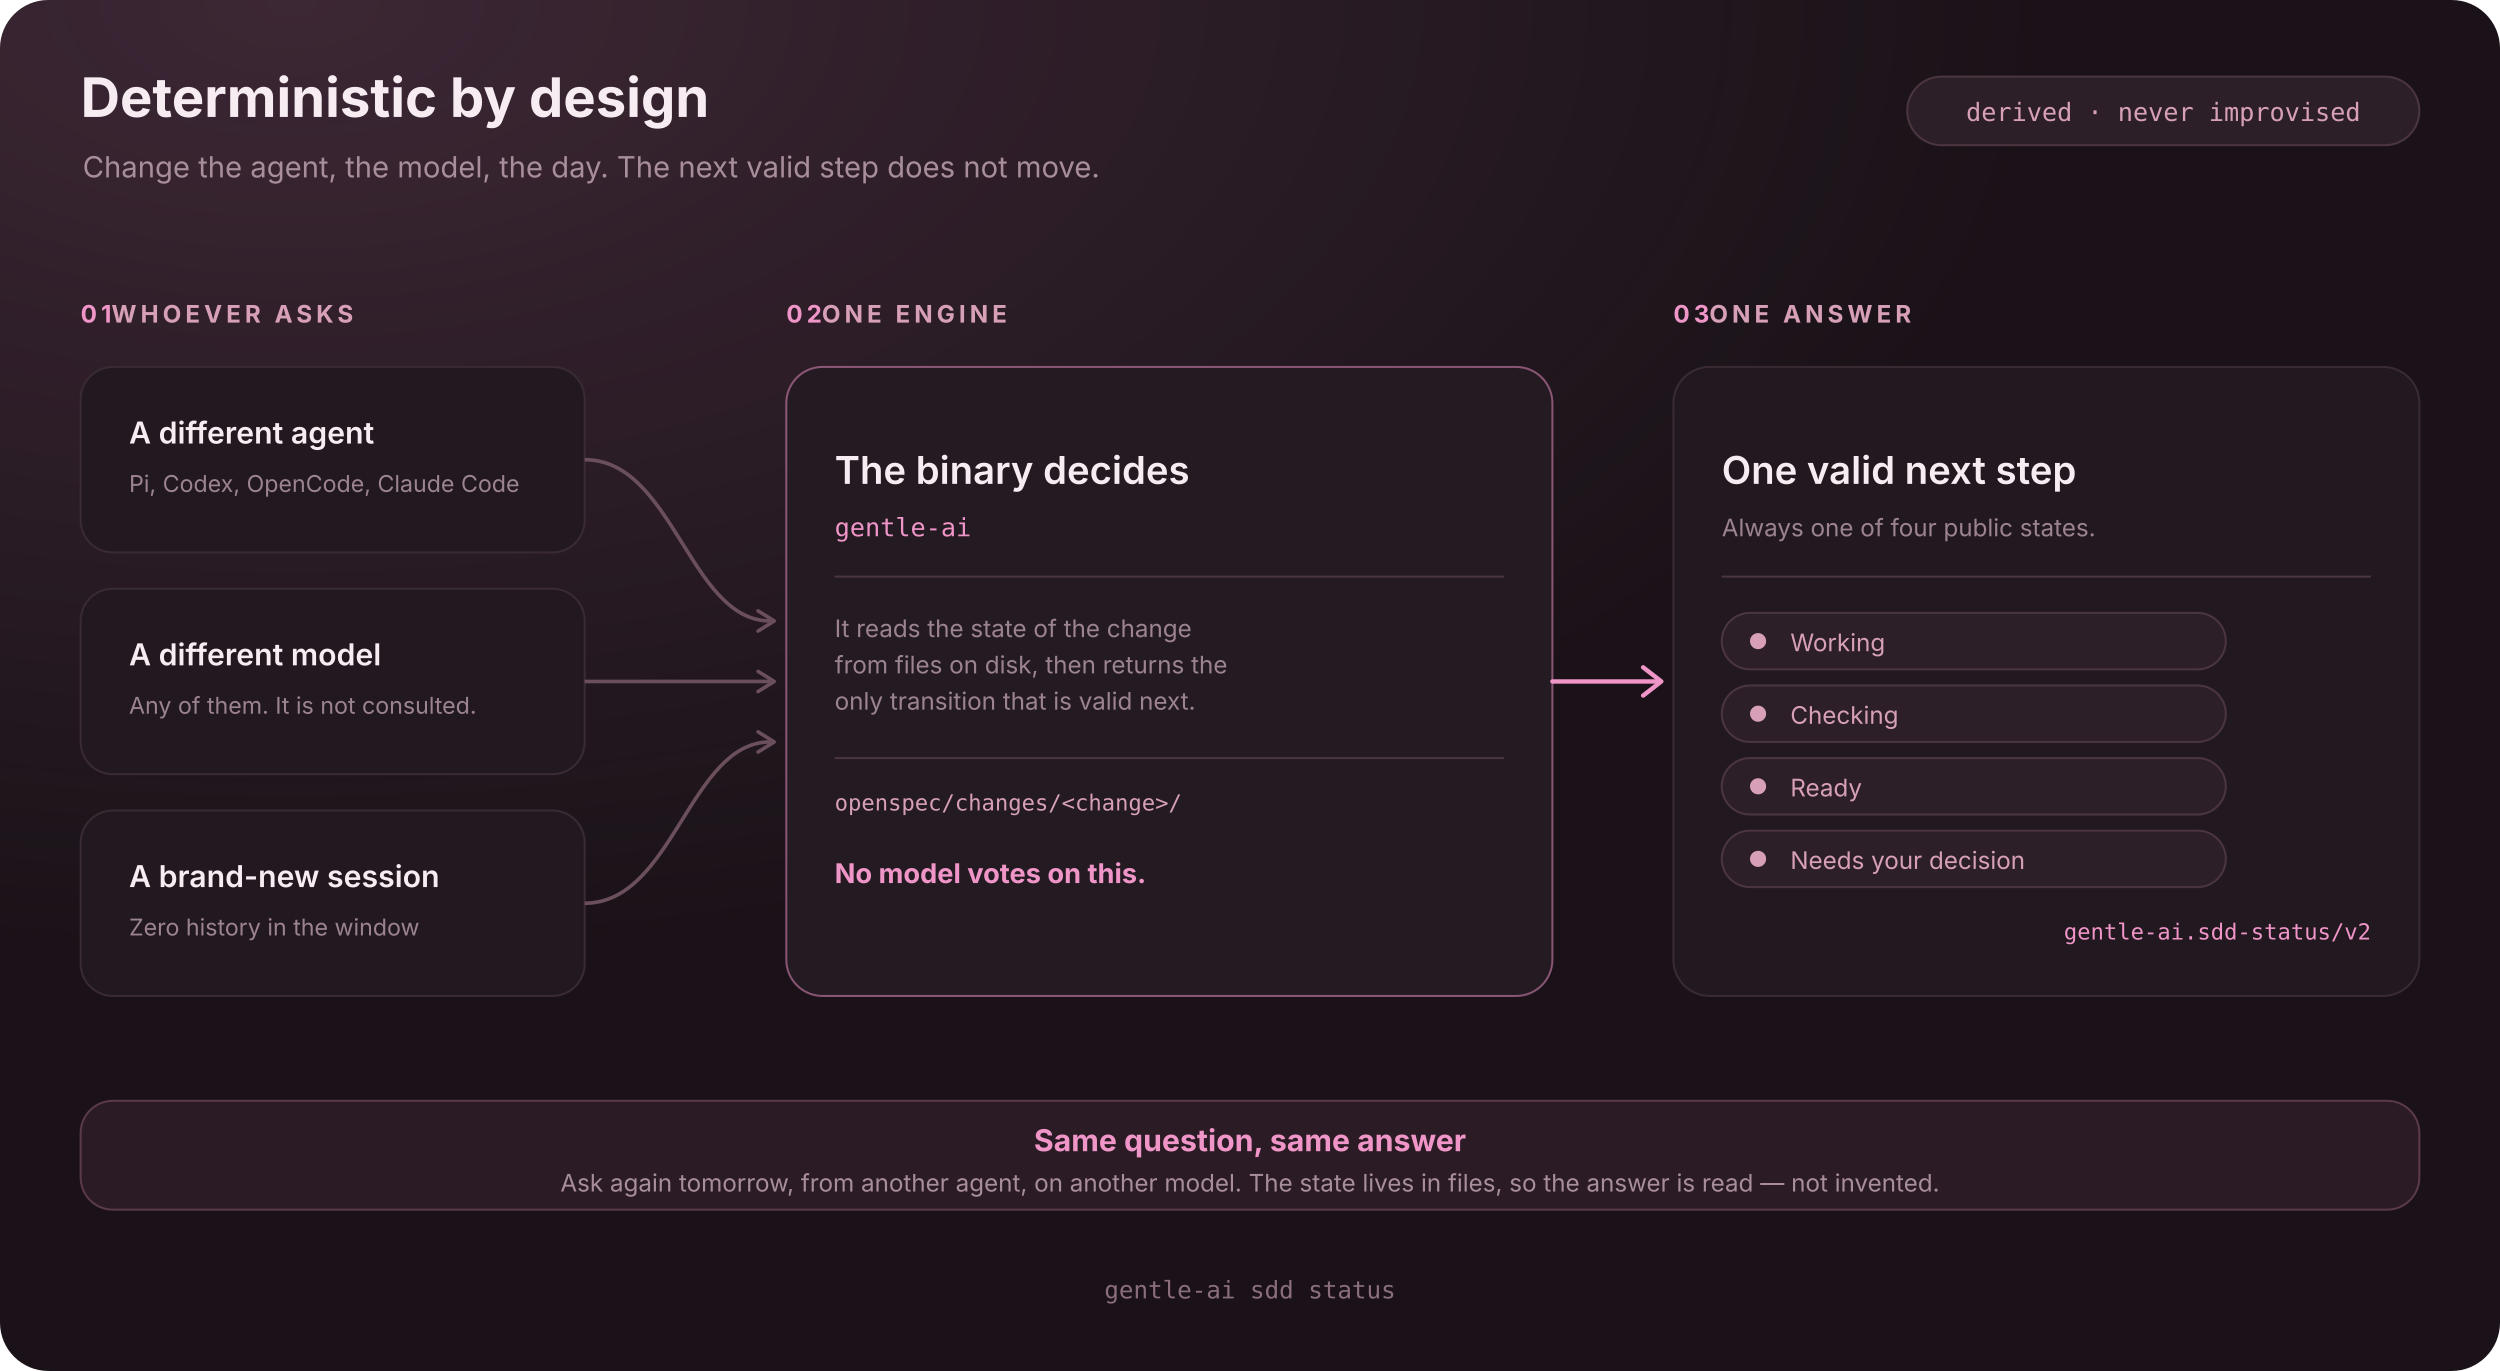
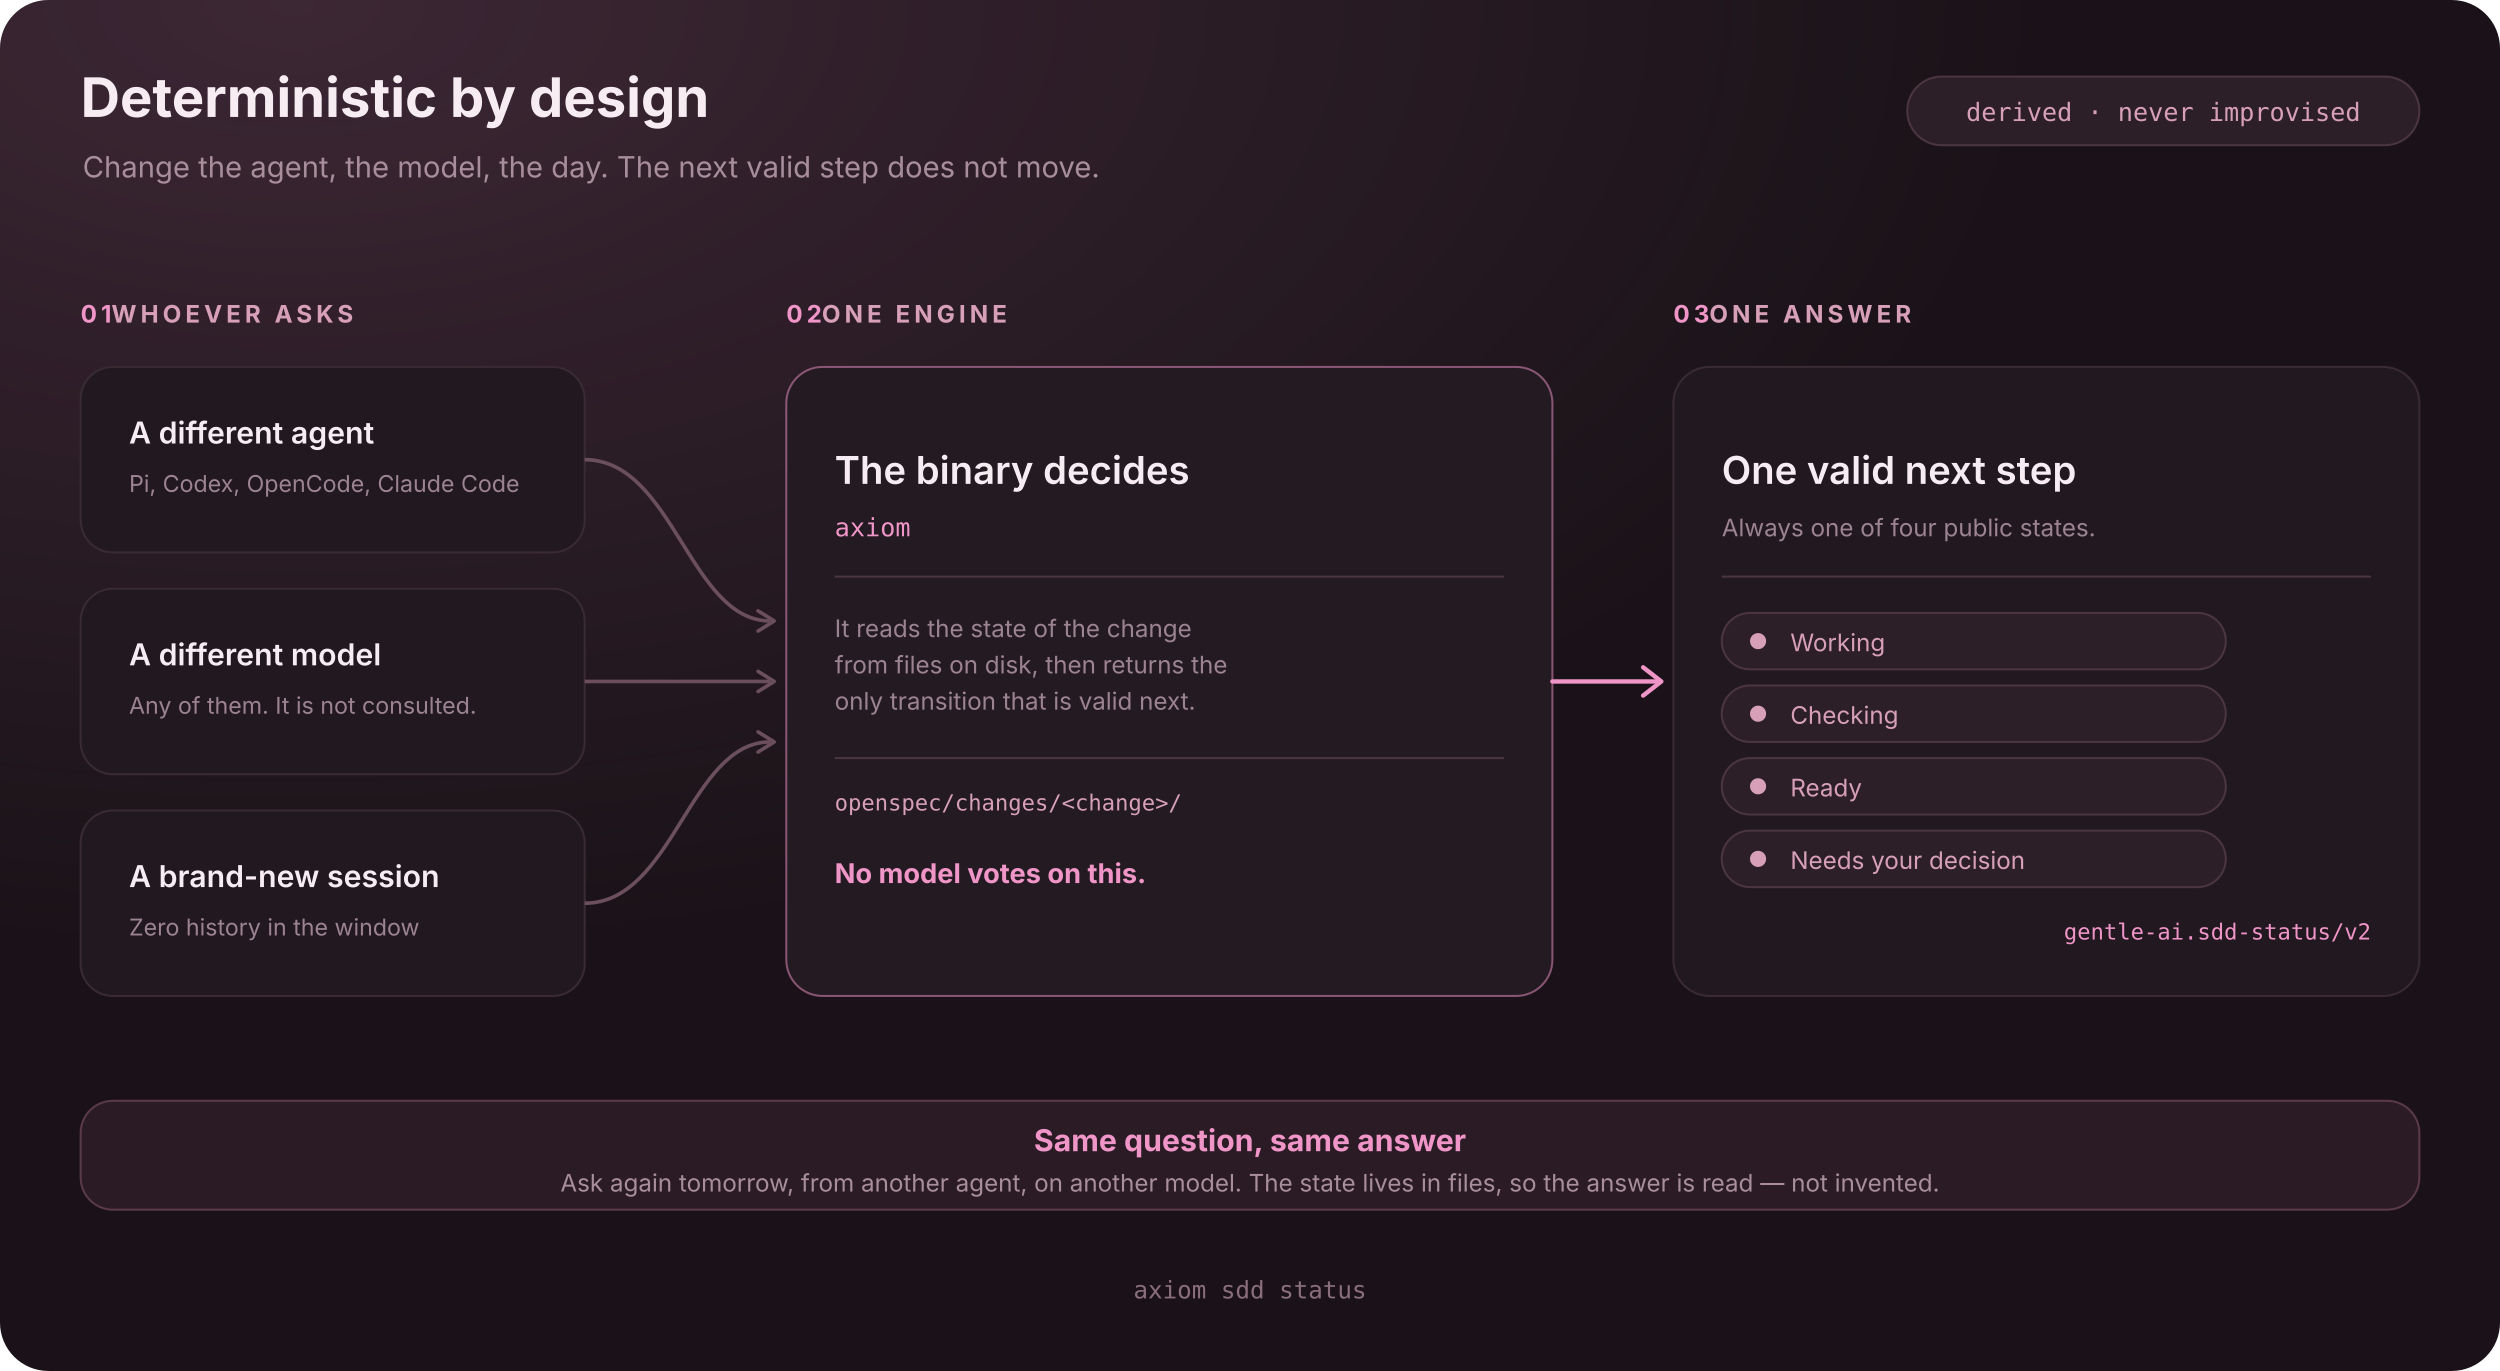
<svg xmlns="http://www.w3.org/2000/svg" viewBox="0 0 1240 680" width="1240" height="680" role="img" aria-labelledby="detTitle detDesc" font-family="ui-sans-serif, -apple-system, BlinkMacSystemFont, 'Segoe UI', Inter, Helvetica, Arial, sans-serif">
  <defs>
    <radialGradient id="detAmbient" cx="12%" cy="0%" r="70%">
      <stop offset="0%" stop-color="#F095C8" stop-opacity="0.16" />
      <stop offset="100%" stop-color="#F095C8" stop-opacity="0" />
    </radialGradient>
  </defs>
  <rect width="1240" height="680" rx="24" fill="#1A1218" />
  <rect width="1240" height="680" rx="24" fill="url(#detAmbient)" />
  <text x="40" y="58" font-size="27" font-weight="700" fill="#F7ECF2">Deterministic by design</text>
  <text x="41" y="88" font-size="14.5" fill="#A88E9B">Change the agent, the model, the day. The next valid step does not move.</text>
  <rect x="946" y="38" width="254" height="34" rx="17" fill="#2C1F27" stroke="#4A3540" />
  <text x="1073" y="60" font-size="12.5" text-anchor="middle" fill="#D7A0B8" font-family="ui-monospace, SFMono-Regular, Menlo, Consolas, monospace">derived · never improvised</text>
  <text x="40" y="160" font-size="12" font-weight="700" letter-spacing="2" fill="#D7A0B8">
    <tspan fill="#F095C8" opacity="0.5">01 </tspan>WHOEVER ASKS</text>
  <text x="390" y="160" font-size="12" font-weight="700" letter-spacing="2" fill="#D7A0B8">
    <tspan fill="#F095C8" opacity="0.5">02 </tspan>ONE ENGINE</text>
  <text x="830" y="160" font-size="12" font-weight="700" letter-spacing="2" fill="#D7A0B8">
    <tspan fill="#F095C8" opacity="0.5">03 </tspan>ONE ANSWER</text>
  <rect x="40" y="182" width="250" height="92" rx="16" fill="#221820" stroke="#392A33" />
  <text x="64" y="220" font-size="15" font-weight="600" fill="#F7ECF2">A different agent</text>
  <text x="64" y="244" font-size="11.5" fill="#9C8391">Pi, Codex, OpenCode, Claude Code</text>
  <rect x="40" y="292" width="250" height="92" rx="16" fill="#221820" stroke="#392A33" />
  <text x="64" y="330" font-size="15" font-weight="600" fill="#F7ECF2">A different model</text>
  <text x="64" y="354" font-size="11.5" fill="#9C8391">Any of them. It is not consulted.</text>
  <rect x="40" y="402" width="250" height="92" rx="16" fill="#221820" stroke="#392A33" />
  <text x="64" y="440" font-size="15" font-weight="600" fill="#F7ECF2">A brand-new session</text>
  <text x="64" y="464" font-size="11.5" fill="#9C8391">Zero history in the window</text>
  <path d="M290 228 C 334 228, 342 308, 382 308" fill="none" stroke="#6B4F5D" stroke-width="1.8" />
  <path d="M376 303 L384 308 L376 313" fill="none" stroke="#6B4F5D" stroke-width="1.8" stroke-linecap="round" stroke-linejoin="round" />
  <path d="M290 338 L382 338" fill="none" stroke="#6B4F5D" stroke-width="1.8" />
  <path d="M376 333 L384 338 L376 343" fill="none" stroke="#6B4F5D" stroke-width="1.8" stroke-linecap="round" stroke-linejoin="round" />
  <path d="M290 448 C 334 448, 342 368, 382 368" fill="none" stroke="#6B4F5D" stroke-width="1.8" />
  <path d="M376 363 L384 368 L376 373" fill="none" stroke="#6B4F5D" stroke-width="1.8" stroke-linecap="round" stroke-linejoin="round" />
  <rect x="390" y="182" width="380" height="312" rx="18" fill="#241A22" stroke="#F095C8" stroke-opacity="0.5" />
  <text x="414" y="240" font-size="19" font-weight="600" fill="#F7ECF2">The binary decides</text>
-   <text x="414" y="266" font-size="12.5" fill="#F095C8" font-family="ui-monospace, SFMono-Regular, Menlo, Consolas, monospace">gentle-ai</text>
+   <text x="414" y="266" font-size="12.5" fill="#F095C8" font-family="ui-monospace, SFMono-Regular, Menlo, Consolas, monospace">axiom</text>
  <line x1="414" y1="286" x2="746" y2="286" stroke="#4A3540" />
  <text x="414" y="316" font-size="12" fill="#9C8391">It reads the state of the change</text>
  <text x="414" y="334" font-size="12" fill="#9C8391">from files on disk, then returns the</text>
  <text x="414" y="352" font-size="12" fill="#9C8391">only transition that is valid next.</text>
  <line x1="414" y1="376" x2="746" y2="376" stroke="#4A3540" />
  <text x="414" y="402" font-size="11" fill="#D7A0B8" font-family="ui-monospace, SFMono-Regular, Menlo, Consolas, monospace">openspec/changes/&lt;change&gt;/</text>
  <text x="414" y="438" font-size="13.5" font-weight="700" fill="#F095C8">No model votes on this.</text>
  <path d="M770 338 L822 338" stroke="#F095C8" stroke-width="2.2" stroke-linecap="round" />
  <path d="M815 331 L824 338 L815 345" fill="none" stroke="#F095C8" stroke-width="2.2" stroke-linecap="round" stroke-linejoin="round" />
  <rect x="830" y="182" width="370" height="312" rx="18" fill="#221820" stroke="#392A33" />
  <text x="854" y="240" font-size="19" font-weight="600" fill="#F7ECF2">One valid next step</text>
  <text x="854" y="266" font-size="12" fill="#9C8391">Always one of four public states.</text>
  <line x1="854" y1="286" x2="1176" y2="286" stroke="#4A3540" />
  <rect x="854" y="304" width="250" height="28" rx="14" fill="#2C1F27" stroke="#4A3540" />
  <circle cx="872" cy="318" r="4" fill="#D7A0B8" />
  <text x="888" y="323" font-size="12" fill="#D7A0B8">Working</text>
  <rect x="854" y="340" width="250" height="28" rx="14" fill="#2C1F27" stroke="#4A3540" />
  <circle cx="872" cy="354" r="4" fill="#D7A0B8" />
  <text x="888" y="359" font-size="12" fill="#D7A0B8">Checking</text>
  <rect x="854" y="376" width="250" height="28" rx="14" fill="#2C1F27" stroke="#4A3540" />
  <circle cx="872" cy="390" r="4" fill="#D7A0B8" />
  <text x="888" y="395" font-size="12" fill="#D7A0B8">Ready</text>
  <rect x="854" y="412" width="250" height="28" rx="14" fill="#2C1F27" stroke="#4A3540" />
  <circle cx="872" cy="426" r="4" fill="#D7A0B8" />
  <text x="888" y="431" font-size="12" fill="#D7A0B8">Needs your decision</text>
  <text x="1176" y="466" font-size="11" text-anchor="end" fill="#F095C8" font-family="ui-monospace, SFMono-Regular, Menlo, Consolas, monospace">gentle-ai.sdd-status/v2</text>
  <rect x="40" y="546" width="1160" height="54" rx="16" fill="#2A1B24" stroke="#5A3A49" />
  <text x="620" y="571" font-size="15" font-weight="700" text-anchor="middle" fill="#F095C8">Same question, same answer</text>
  <text x="620" y="591" font-size="12" text-anchor="middle" fill="#A88E9B">Ask again tomorrow, from another agent, on another model. The state lives in files, so the answer is read — not invented.</text>
-   <text x="620" y="644" font-size="12" text-anchor="middle" fill="#8A6E7C" font-family="ui-monospace, SFMono-Regular, Menlo, Consolas, monospace">gentle-ai sdd status</text>
+   <text x="620" y="644" font-size="12" text-anchor="middle" fill="#8A6E7C" font-family="ui-monospace, SFMono-Regular, Menlo, Consolas, monospace">axiom sdd status</text>
</svg>
